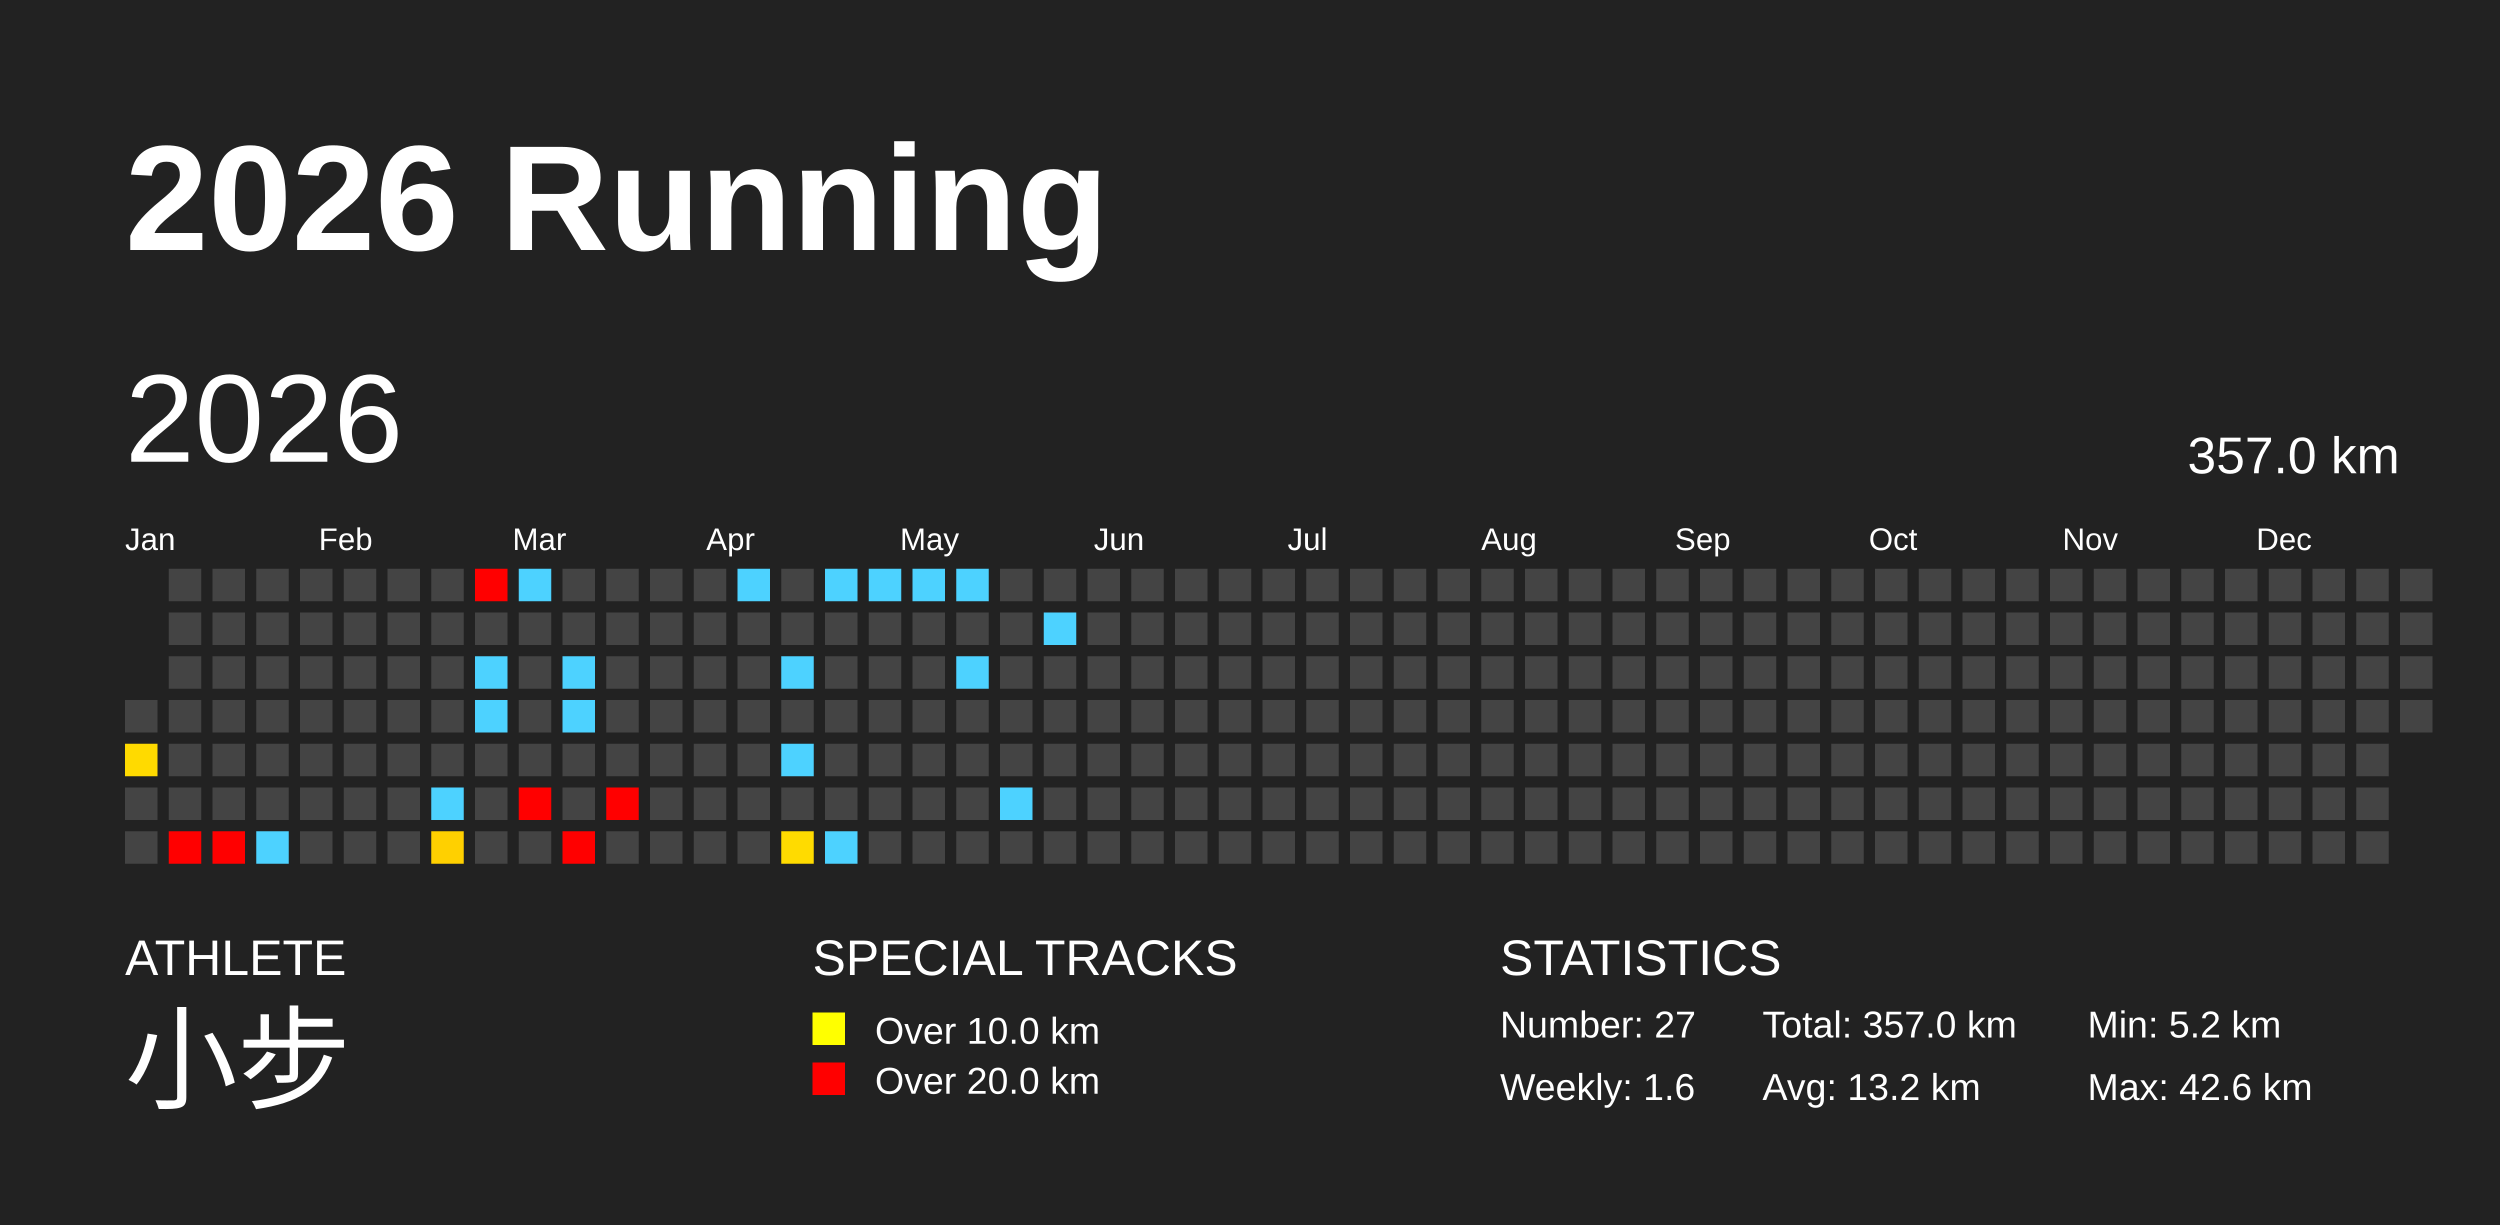
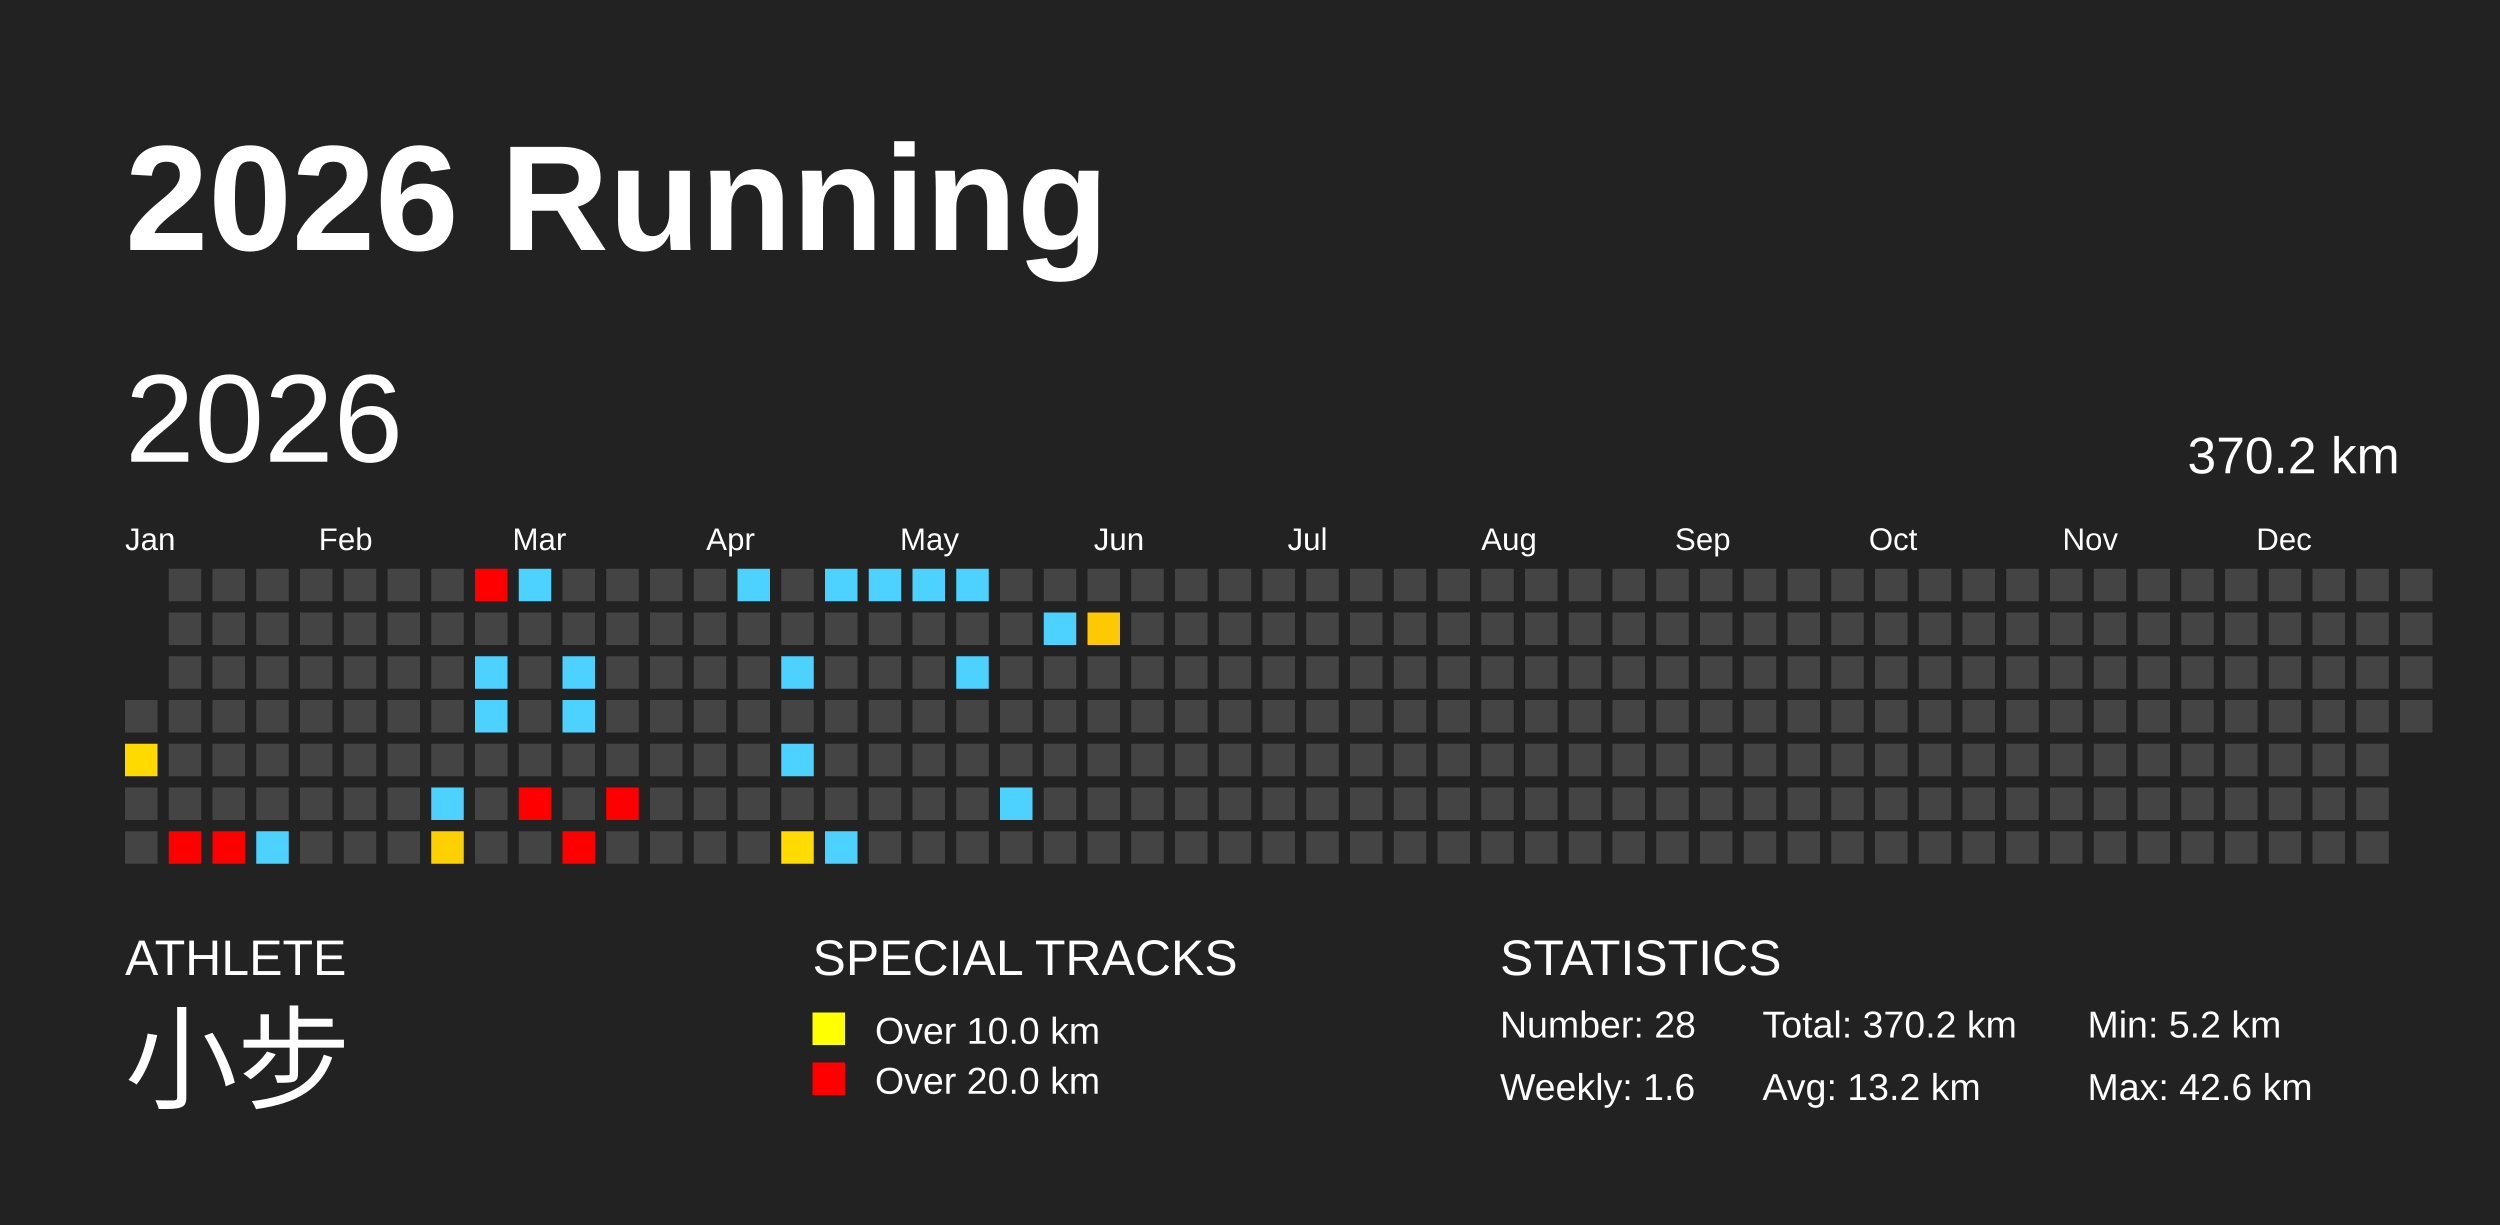
<svg xmlns="http://www.w3.org/2000/svg" baseProfile="full" height="98mm" version="1.1" viewBox="0,0,200,98" width="200mm">
  <defs />
  <rect fill="#222222" height="98" width="200" x="0" y="0" />
  <text fill="#FFFFFF" style="font-size:12px; font-family:Arial; font-weight:bold;" x="10" y="20">2026 Running</text>
  <text fill="#FFFFFF" style="font-size:4px; font-family:Arial" x="10" y="78">ATHLETE</text>
  <text fill="#FFFFFF" style="font-size:9px; font-family:Arial" x="10" y="88">小步</text>
  <text fill="#FFFFFF" style="font-size:4px; font-family:Arial" x="65" y="78">SPECIAL TRACKS</text>
  <rect fill="yellow" height="2.6" width="2.6" x="65" y="81" />
  <text fill="#FFFFFF" style="font-size:3px; font-family:Arial" x="70" y="83.5">Over 10.0 km</text>
  <rect fill="red" height="2.6" width="2.6" x="65" y="85" />
  <text fill="#FFFFFF" style="font-size:3px; font-family:Arial" x="70" y="87.5">Over 20.0 km</text>
  <text fill="#FFFFFF" style="font-size:4px; font-family:Arial" x="120" y="78">STATISTICS</text>
-   <text fill="#FFFFFF" style="font-size:3px; font-family:Arial" x="120" y="83">Number: 27</text>
+   <text fill="#FFFFFF" style="font-size:3px; font-family:Arial" x="120" y="83">Number: 28</text>
  <text fill="#FFFFFF" style="font-size:3px; font-family:Arial" x="120" y="88">Weekly: 1.6</text>
-   <text fill="#FFFFFF" style="font-size:3px; font-family:Arial" x="141" y="83">Total: 357.0 km</text>
+   <text fill="#FFFFFF" style="font-size:3px; font-family:Arial" x="141" y="83">Total: 370.2 km</text>
  <text fill="#FFFFFF" style="font-size:3px; font-family:Arial" x="141" y="88">Avg: 13.2 km</text>
  <text fill="#FFFFFF" style="font-size:3px; font-family:Arial" x="167" y="83">Min: 5.2 km</text>
  <text fill="#FFFFFF" style="font-size:3px; font-family:Arial" x="167" y="88">Max: 42.6 km</text>
  <text dominant-baseline="hanging" fill="#FFFFFF" style="font-size:10.0px; font-family:Arial;" x="10" y="30">2026</text>
-   <text dominant-baseline="hanging" fill="#FFFFFF" style="font-size:4.125px; font-family:Arial;" x="175" y="35">357.0 km</text>
+   <text dominant-baseline="hanging" fill="#FFFFFF" style="font-size:4.125px; font-family:Arial;" x="175" y="35">370.2 km</text>
  <text fill="#FFFFFF" style="font-size:2.5px; font-family:Arial" x="10.0" y="44">Jan</text>
  <text fill="#FFFFFF" style="font-size:2.5px; font-family:Arial" x="25.5" y="44">Feb</text>
  <text fill="#FFFFFF" style="font-size:2.5px; font-family:Arial" x="41.0" y="44">Mar</text>
  <text fill="#FFFFFF" style="font-size:2.5px; font-family:Arial" x="56.5" y="44">Apr</text>
  <text fill="#FFFFFF" style="font-size:2.5px; font-family:Arial" x="72.0" y="44">May</text>
  <text fill="#FFFFFF" style="font-size:2.5px; font-family:Arial" x="87.5" y="44">Jun</text>
  <text fill="#FFFFFF" style="font-size:2.5px; font-family:Arial" x="103.0" y="44">Jul</text>
  <text fill="#FFFFFF" style="font-size:2.5px; font-family:Arial" x="118.5" y="44">Aug</text>
  <text fill="#FFFFFF" style="font-size:2.5px; font-family:Arial" x="134.0" y="44">Sep</text>
  <text fill="#FFFFFF" style="font-size:2.5px; font-family:Arial" x="149.5" y="44">Oct</text>
  <text fill="#FFFFFF" style="font-size:2.5px; font-family:Arial" x="165.0" y="44">Nov</text>
  <text fill="#FFFFFF" style="font-size:2.5px; font-family:Arial" x="180.5" y="44">Dec</text>
  <rect fill="#444444" height="2.6" width="2.6" x="10.0" y="56.0" />
  <rect fill="#ffda00" height="2.6" width="2.6" x="10.0" y="59.5" />
  <rect fill="#444444" height="2.6" width="2.6" x="10.0" y="63.0" />
  <rect fill="#444444" height="2.6" width="2.6" x="10.0" y="66.5" />
  <rect fill="#444444" height="2.6" width="2.6" x="13.5" y="45.5" />
  <rect fill="#444444" height="2.6" width="2.6" x="13.5" y="49.0" />
  <rect fill="#444444" height="2.6" width="2.6" x="13.5" y="52.5" />
  <rect fill="#444444" height="2.6" width="2.6" x="13.5" y="56.0" />
  <rect fill="#444444" height="2.6" width="2.6" x="13.5" y="59.5" />
  <rect fill="#444444" height="2.6" width="2.6" x="13.5" y="63.0" />
  <rect fill="red" height="2.6" width="2.6" x="13.5" y="66.5" />
  <rect fill="#444444" height="2.6" width="2.6" x="17.0" y="45.5" />
  <rect fill="#444444" height="2.6" width="2.6" x="17.0" y="49.0" />
  <rect fill="#444444" height="2.6" width="2.6" x="17.0" y="52.5" />
  <rect fill="#444444" height="2.6" width="2.6" x="17.0" y="56.0" />
  <rect fill="#444444" height="2.6" width="2.6" x="17.0" y="59.5" />
  <rect fill="#444444" height="2.6" width="2.6" x="17.0" y="63.0" />
  <rect fill="red" height="2.6" width="2.6" x="17.0" y="66.5" />
  <rect fill="#444444" height="2.6" width="2.6" x="20.5" y="45.5" />
  <rect fill="#444444" height="2.6" width="2.6" x="20.5" y="49.0" />
  <rect fill="#444444" height="2.6" width="2.6" x="20.5" y="52.5" />
  <rect fill="#444444" height="2.6" width="2.6" x="20.5" y="56.0" />
  <rect fill="#444444" height="2.6" width="2.6" x="20.5" y="59.5" />
  <rect fill="#444444" height="2.6" width="2.6" x="20.5" y="63.0" />
  <rect fill="#4dd2ff" height="2.6" width="2.6" x="20.5" y="66.5" />
  <rect fill="#444444" height="2.6" width="2.6" x="24.0" y="45.5" />
  <rect fill="#444444" height="2.6" width="2.6" x="24.0" y="49.0" />
  <rect fill="#444444" height="2.6" width="2.6" x="24.0" y="52.5" />
  <rect fill="#444444" height="2.6" width="2.6" x="24.0" y="56.0" />
  <rect fill="#444444" height="2.6" width="2.6" x="24.0" y="59.5" />
  <rect fill="#444444" height="2.6" width="2.6" x="24.0" y="63.0" />
  <rect fill="#444444" height="2.6" width="2.6" x="24.0" y="66.5" />
  <rect fill="#444444" height="2.6" width="2.6" x="27.5" y="45.5" />
  <rect fill="#444444" height="2.6" width="2.6" x="27.5" y="49.0" />
  <rect fill="#444444" height="2.6" width="2.6" x="27.5" y="52.5" />
  <rect fill="#444444" height="2.6" width="2.6" x="27.5" y="56.0" />
  <rect fill="#444444" height="2.6" width="2.6" x="27.5" y="59.5" />
  <rect fill="#444444" height="2.6" width="2.6" x="27.5" y="63.0" />
  <rect fill="#444444" height="2.6" width="2.6" x="27.5" y="66.5" />
  <rect fill="#444444" height="2.6" width="2.6" x="31.0" y="45.5" />
  <rect fill="#444444" height="2.6" width="2.6" x="31.0" y="49.0" />
  <rect fill="#444444" height="2.6" width="2.6" x="31.0" y="52.5" />
  <rect fill="#444444" height="2.6" width="2.6" x="31.0" y="56.0" />
  <rect fill="#444444" height="2.6" width="2.6" x="31.0" y="59.5" />
  <rect fill="#444444" height="2.6" width="2.6" x="31.0" y="63.0" />
  <rect fill="#444444" height="2.6" width="2.6" x="31.0" y="66.5" />
  <rect fill="#444444" height="2.6" width="2.6" x="34.5" y="45.5" />
  <rect fill="#444444" height="2.6" width="2.6" x="34.5" y="49.0" />
  <rect fill="#444444" height="2.6" width="2.6" x="34.5" y="52.5" />
  <rect fill="#444444" height="2.6" width="2.6" x="34.5" y="56.0" />
  <rect fill="#444444" height="2.6" width="2.6" x="34.5" y="59.5" />
  <rect fill="#4dd2ff" height="2.6" width="2.6" x="34.5" y="63.0" />
  <rect fill="#ffd000" height="2.6" width="2.6" x="34.5" y="66.5" />
  <rect fill="red" height="2.6" width="2.6" x="38.0" y="45.5" />
  <rect fill="#444444" height="2.6" width="2.6" x="38.0" y="49.0" />
  <rect fill="#4dd2ff" height="2.6" width="2.6" x="38.0" y="52.5" />
  <rect fill="#4dd2ff" height="2.6" width="2.6" x="38.0" y="56.0" />
  <rect fill="#444444" height="2.6" width="2.6" x="38.0" y="59.5" />
  <rect fill="#444444" height="2.6" width="2.6" x="38.0" y="63.0" />
  <rect fill="#444444" height="2.6" width="2.6" x="38.0" y="66.5" />
  <rect fill="#4dd2ff" height="2.6" width="2.6" x="41.5" y="45.5" />
  <rect fill="#444444" height="2.6" width="2.6" x="41.5" y="49.0" />
  <rect fill="#444444" height="2.6" width="2.6" x="41.5" y="52.5" />
  <rect fill="#444444" height="2.6" width="2.6" x="41.5" y="56.0" />
  <rect fill="#444444" height="2.6" width="2.6" x="41.5" y="59.5" />
  <rect fill="red" height="2.6" width="2.6" x="41.5" y="63.0" />
  <rect fill="#444444" height="2.6" width="2.6" x="41.5" y="66.5" />
  <rect fill="#444444" height="2.6" width="2.6" x="45.0" y="45.5" />
  <rect fill="#444444" height="2.6" width="2.6" x="45.0" y="49.0" />
  <rect fill="#4dd2ff" height="2.6" width="2.6" x="45.0" y="52.5" />
  <rect fill="#4dd2ff" height="2.6" width="2.6" x="45.0" y="56.0" />
  <rect fill="#444444" height="2.6" width="2.6" x="45.0" y="59.5" />
  <rect fill="#444444" height="2.6" width="2.6" x="45.0" y="63.0" />
  <rect fill="red" height="2.6" width="2.6" x="45.0" y="66.5" />
  <rect fill="#444444" height="2.6" width="2.6" x="48.5" y="45.5" />
  <rect fill="#444444" height="2.6" width="2.6" x="48.5" y="49.0" />
  <rect fill="#444444" height="2.6" width="2.6" x="48.5" y="52.5" />
  <rect fill="#444444" height="2.6" width="2.6" x="48.5" y="56.0" />
  <rect fill="#444444" height="2.6" width="2.6" x="48.5" y="59.5" />
  <rect fill="red" height="2.6" width="2.6" x="48.5" y="63.0" />
  <rect fill="#444444" height="2.6" width="2.6" x="48.5" y="66.5" />
  <rect fill="#444444" height="2.6" width="2.6" x="52.0" y="45.5" />
  <rect fill="#444444" height="2.6" width="2.6" x="52.0" y="49.0" />
  <rect fill="#444444" height="2.6" width="2.6" x="52.0" y="52.5" />
  <rect fill="#444444" height="2.6" width="2.6" x="52.0" y="56.0" />
  <rect fill="#444444" height="2.6" width="2.6" x="52.0" y="59.5" />
  <rect fill="#444444" height="2.6" width="2.6" x="52.0" y="63.0" />
  <rect fill="#444444" height="2.6" width="2.6" x="52.0" y="66.5" />
  <rect fill="#444444" height="2.6" width="2.6" x="55.5" y="45.5" />
  <rect fill="#444444" height="2.6" width="2.6" x="55.5" y="49.0" />
  <rect fill="#444444" height="2.6" width="2.6" x="55.5" y="52.5" />
  <rect fill="#444444" height="2.6" width="2.6" x="55.5" y="56.0" />
  <rect fill="#444444" height="2.6" width="2.6" x="55.5" y="59.5" />
  <rect fill="#444444" height="2.6" width="2.6" x="55.5" y="63.0" />
  <rect fill="#444444" height="2.6" width="2.6" x="55.5" y="66.5" />
  <rect fill="#4dd2ff" height="2.6" width="2.6" x="59.0" y="45.5" />
  <rect fill="#444444" height="2.6" width="2.6" x="59.0" y="49.0" />
  <rect fill="#444444" height="2.6" width="2.6" x="59.0" y="52.5" />
  <rect fill="#444444" height="2.6" width="2.6" x="59.0" y="56.0" />
  <rect fill="#444444" height="2.6" width="2.6" x="59.0" y="59.5" />
  <rect fill="#444444" height="2.6" width="2.6" x="59.0" y="63.0" />
  <rect fill="#444444" height="2.6" width="2.6" x="59.0" y="66.5" />
  <rect fill="#444444" height="2.6" width="2.6" x="62.5" y="45.5" />
  <rect fill="#444444" height="2.6" width="2.6" x="62.5" y="49.0" />
  <rect fill="#4dd2ff" height="2.6" width="2.6" x="62.5" y="52.5" />
  <rect fill="#444444" height="2.6" width="2.6" x="62.5" y="56.0" />
  <rect fill="#4dd2ff" height="2.6" width="2.6" x="62.5" y="59.5" />
  <rect fill="#444444" height="2.6" width="2.6" x="62.5" y="63.0" />
  <rect fill="#ffdb00" height="2.6" width="2.6" x="62.5" y="66.5" />
  <rect fill="#4dd2ff" height="2.6" width="2.6" x="66.0" y="45.5" />
  <rect fill="#444444" height="2.6" width="2.6" x="66.0" y="49.0" />
  <rect fill="#444444" height="2.6" width="2.6" x="66.0" y="52.5" />
  <rect fill="#444444" height="2.6" width="2.6" x="66.0" y="56.0" />
  <rect fill="#444444" height="2.6" width="2.6" x="66.0" y="59.5" />
  <rect fill="#444444" height="2.6" width="2.6" x="66.0" y="63.0" />
  <rect fill="#4dd2ff" height="2.6" width="2.6" x="66.0" y="66.5" />
  <rect fill="#4dd2ff" height="2.6" width="2.6" x="69.5" y="45.5" />
  <rect fill="#444444" height="2.6" width="2.6" x="69.5" y="49.0" />
  <rect fill="#444444" height="2.6" width="2.6" x="69.5" y="52.5" />
  <rect fill="#444444" height="2.6" width="2.6" x="69.5" y="56.0" />
  <rect fill="#444444" height="2.6" width="2.6" x="69.5" y="59.5" />
  <rect fill="#444444" height="2.6" width="2.6" x="69.5" y="63.0" />
  <rect fill="#444444" height="2.6" width="2.6" x="69.5" y="66.5" />
  <rect fill="#4dd2ff" height="2.6" width="2.6" x="73.0" y="45.5" />
  <rect fill="#444444" height="2.6" width="2.6" x="73.0" y="49.0" />
  <rect fill="#444444" height="2.6" width="2.6" x="73.0" y="52.5" />
  <rect fill="#444444" height="2.6" width="2.6" x="73.0" y="56.0" />
  <rect fill="#444444" height="2.6" width="2.6" x="73.0" y="59.5" />
  <rect fill="#444444" height="2.6" width="2.6" x="73.0" y="63.0" />
  <rect fill="#444444" height="2.6" width="2.6" x="73.0" y="66.5" />
  <rect fill="#4dd2ff" height="2.6" width="2.6" x="76.5" y="45.5" />
  <rect fill="#444444" height="2.6" width="2.6" x="76.5" y="49.0" />
  <rect fill="#4dd2ff" height="2.6" width="2.6" x="76.5" y="52.5" />
  <rect fill="#444444" height="2.6" width="2.6" x="76.5" y="56.0" />
  <rect fill="#444444" height="2.6" width="2.6" x="76.5" y="59.5" />
  <rect fill="#444444" height="2.6" width="2.6" x="76.5" y="63.0" />
  <rect fill="#444444" height="2.6" width="2.6" x="76.5" y="66.5" />
  <rect fill="#444444" height="2.6" width="2.6" x="80.0" y="45.5" />
  <rect fill="#444444" height="2.6" width="2.6" x="80.0" y="49.0" />
  <rect fill="#444444" height="2.6" width="2.6" x="80.0" y="52.5" />
  <rect fill="#444444" height="2.6" width="2.6" x="80.0" y="56.0" />
  <rect fill="#444444" height="2.6" width="2.6" x="80.0" y="59.5" />
  <rect fill="#4dd2ff" height="2.6" width="2.6" x="80.0" y="63.0" />
  <rect fill="#444444" height="2.6" width="2.6" x="80.0" y="66.5" />
  <rect fill="#444444" height="2.6" width="2.6" x="83.5" y="45.5" />
  <rect fill="#4dd2ff" height="2.6" width="2.6" x="83.5" y="49.0" />
  <rect fill="#444444" height="2.6" width="2.6" x="83.5" y="52.5" />
  <rect fill="#444444" height="2.6" width="2.6" x="83.5" y="56.0" />
  <rect fill="#444444" height="2.6" width="2.6" x="83.5" y="59.5" />
  <rect fill="#444444" height="2.6" width="2.6" x="83.5" y="63.0" />
  <rect fill="#444444" height="2.6" width="2.6" x="83.5" y="66.5" />
  <rect fill="#444444" height="2.6" width="2.6" x="87.0" y="45.5" />
-   <rect fill="#444444" height="2.6" width="2.6" x="87.0" y="49.0" />
+   <rect fill="#ffc900" height="2.6" width="2.6" x="87.0" y="49.0" />
  <rect fill="#444444" height="2.6" width="2.6" x="87.0" y="52.5" />
  <rect fill="#444444" height="2.6" width="2.6" x="87.0" y="56.0" />
  <rect fill="#444444" height="2.6" width="2.6" x="87.0" y="59.5" />
  <rect fill="#444444" height="2.6" width="2.6" x="87.0" y="63.0" />
  <rect fill="#444444" height="2.6" width="2.6" x="87.0" y="66.5" />
  <rect fill="#444444" height="2.6" width="2.6" x="90.5" y="45.5" />
  <rect fill="#444444" height="2.6" width="2.6" x="90.5" y="49.0" />
  <rect fill="#444444" height="2.6" width="2.6" x="90.5" y="52.5" />
  <rect fill="#444444" height="2.6" width="2.6" x="90.5" y="56.0" />
  <rect fill="#444444" height="2.6" width="2.6" x="90.5" y="59.5" />
  <rect fill="#444444" height="2.6" width="2.6" x="90.5" y="63.0" />
  <rect fill="#444444" height="2.6" width="2.6" x="90.5" y="66.5" />
  <rect fill="#444444" height="2.6" width="2.6" x="94.0" y="45.5" />
  <rect fill="#444444" height="2.6" width="2.6" x="94.0" y="49.0" />
  <rect fill="#444444" height="2.6" width="2.6" x="94.0" y="52.5" />
  <rect fill="#444444" height="2.6" width="2.6" x="94.0" y="56.0" />
  <rect fill="#444444" height="2.6" width="2.6" x="94.0" y="59.5" />
  <rect fill="#444444" height="2.6" width="2.6" x="94.0" y="63.0" />
  <rect fill="#444444" height="2.6" width="2.6" x="94.0" y="66.5" />
  <rect fill="#444444" height="2.6" width="2.6" x="97.5" y="45.5" />
  <rect fill="#444444" height="2.6" width="2.6" x="97.5" y="49.0" />
  <rect fill="#444444" height="2.6" width="2.6" x="97.5" y="52.5" />
  <rect fill="#444444" height="2.6" width="2.6" x="97.5" y="56.0" />
  <rect fill="#444444" height="2.6" width="2.6" x="97.5" y="59.5" />
  <rect fill="#444444" height="2.6" width="2.6" x="97.5" y="63.0" />
  <rect fill="#444444" height="2.6" width="2.6" x="97.5" y="66.5" />
  <rect fill="#444444" height="2.6" width="2.6" x="101.0" y="45.5" />
  <rect fill="#444444" height="2.6" width="2.6" x="101.0" y="49.0" />
  <rect fill="#444444" height="2.6" width="2.6" x="101.0" y="52.5" />
  <rect fill="#444444" height="2.6" width="2.6" x="101.0" y="56.0" />
  <rect fill="#444444" height="2.6" width="2.6" x="101.0" y="59.5" />
  <rect fill="#444444" height="2.6" width="2.6" x="101.0" y="63.0" />
  <rect fill="#444444" height="2.6" width="2.6" x="101.0" y="66.5" />
  <rect fill="#444444" height="2.6" width="2.6" x="104.5" y="45.5" />
  <rect fill="#444444" height="2.6" width="2.6" x="104.5" y="49.0" />
  <rect fill="#444444" height="2.6" width="2.6" x="104.5" y="52.5" />
  <rect fill="#444444" height="2.6" width="2.6" x="104.5" y="56.0" />
  <rect fill="#444444" height="2.6" width="2.6" x="104.5" y="59.5" />
  <rect fill="#444444" height="2.6" width="2.6" x="104.5" y="63.0" />
  <rect fill="#444444" height="2.6" width="2.6" x="104.5" y="66.5" />
  <rect fill="#444444" height="2.6" width="2.6" x="108.0" y="45.5" />
  <rect fill="#444444" height="2.6" width="2.6" x="108.0" y="49.0" />
  <rect fill="#444444" height="2.6" width="2.6" x="108.0" y="52.5" />
  <rect fill="#444444" height="2.6" width="2.6" x="108.0" y="56.0" />
  <rect fill="#444444" height="2.6" width="2.6" x="108.0" y="59.5" />
  <rect fill="#444444" height="2.6" width="2.6" x="108.0" y="63.0" />
  <rect fill="#444444" height="2.6" width="2.6" x="108.0" y="66.5" />
  <rect fill="#444444" height="2.6" width="2.6" x="111.5" y="45.5" />
  <rect fill="#444444" height="2.6" width="2.6" x="111.5" y="49.0" />
  <rect fill="#444444" height="2.6" width="2.6" x="111.5" y="52.5" />
  <rect fill="#444444" height="2.6" width="2.6" x="111.5" y="56.0" />
  <rect fill="#444444" height="2.6" width="2.6" x="111.5" y="59.5" />
  <rect fill="#444444" height="2.6" width="2.6" x="111.5" y="63.0" />
  <rect fill="#444444" height="2.6" width="2.6" x="111.5" y="66.5" />
  <rect fill="#444444" height="2.6" width="2.6" x="115.0" y="45.5" />
  <rect fill="#444444" height="2.6" width="2.6" x="115.0" y="49.0" />
  <rect fill="#444444" height="2.6" width="2.6" x="115.0" y="52.5" />
  <rect fill="#444444" height="2.6" width="2.6" x="115.0" y="56.0" />
  <rect fill="#444444" height="2.6" width="2.6" x="115.0" y="59.5" />
  <rect fill="#444444" height="2.6" width="2.6" x="115.0" y="63.0" />
  <rect fill="#444444" height="2.6" width="2.6" x="115.0" y="66.5" />
  <rect fill="#444444" height="2.6" width="2.6" x="118.5" y="45.5" />
  <rect fill="#444444" height="2.6" width="2.6" x="118.5" y="49.0" />
  <rect fill="#444444" height="2.6" width="2.6" x="118.5" y="52.5" />
  <rect fill="#444444" height="2.6" width="2.6" x="118.5" y="56.0" />
  <rect fill="#444444" height="2.6" width="2.6" x="118.5" y="59.5" />
  <rect fill="#444444" height="2.6" width="2.6" x="118.5" y="63.0" />
  <rect fill="#444444" height="2.6" width="2.6" x="118.5" y="66.5" />
  <rect fill="#444444" height="2.6" width="2.6" x="122.0" y="45.5" />
  <rect fill="#444444" height="2.6" width="2.6" x="122.0" y="49.0" />
  <rect fill="#444444" height="2.6" width="2.6" x="122.0" y="52.5" />
  <rect fill="#444444" height="2.6" width="2.6" x="122.0" y="56.0" />
  <rect fill="#444444" height="2.6" width="2.6" x="122.0" y="59.5" />
  <rect fill="#444444" height="2.6" width="2.6" x="122.0" y="63.0" />
  <rect fill="#444444" height="2.6" width="2.6" x="122.0" y="66.5" />
  <rect fill="#444444" height="2.6" width="2.6" x="125.5" y="45.5" />
  <rect fill="#444444" height="2.6" width="2.6" x="125.5" y="49.0" />
  <rect fill="#444444" height="2.6" width="2.6" x="125.5" y="52.5" />
  <rect fill="#444444" height="2.6" width="2.6" x="125.5" y="56.0" />
  <rect fill="#444444" height="2.6" width="2.6" x="125.5" y="59.5" />
  <rect fill="#444444" height="2.6" width="2.6" x="125.5" y="63.0" />
  <rect fill="#444444" height="2.6" width="2.6" x="125.5" y="66.5" />
  <rect fill="#444444" height="2.6" width="2.6" x="129.0" y="45.5" />
  <rect fill="#444444" height="2.6" width="2.6" x="129.0" y="49.0" />
  <rect fill="#444444" height="2.6" width="2.6" x="129.0" y="52.5" />
  <rect fill="#444444" height="2.6" width="2.6" x="129.0" y="56.0" />
  <rect fill="#444444" height="2.6" width="2.6" x="129.0" y="59.5" />
  <rect fill="#444444" height="2.6" width="2.6" x="129.0" y="63.0" />
  <rect fill="#444444" height="2.6" width="2.6" x="129.0" y="66.5" />
  <rect fill="#444444" height="2.6" width="2.6" x="132.5" y="45.5" />
  <rect fill="#444444" height="2.6" width="2.6" x="132.5" y="49.0" />
  <rect fill="#444444" height="2.6" width="2.6" x="132.5" y="52.5" />
  <rect fill="#444444" height="2.6" width="2.6" x="132.5" y="56.0" />
  <rect fill="#444444" height="2.6" width="2.6" x="132.5" y="59.5" />
  <rect fill="#444444" height="2.6" width="2.6" x="132.5" y="63.0" />
  <rect fill="#444444" height="2.6" width="2.6" x="132.5" y="66.5" />
  <rect fill="#444444" height="2.6" width="2.6" x="136.0" y="45.5" />
  <rect fill="#444444" height="2.6" width="2.6" x="136.0" y="49.0" />
  <rect fill="#444444" height="2.6" width="2.6" x="136.0" y="52.5" />
  <rect fill="#444444" height="2.6" width="2.6" x="136.0" y="56.0" />
  <rect fill="#444444" height="2.6" width="2.6" x="136.0" y="59.5" />
  <rect fill="#444444" height="2.6" width="2.6" x="136.0" y="63.0" />
  <rect fill="#444444" height="2.6" width="2.6" x="136.0" y="66.5" />
  <rect fill="#444444" height="2.6" width="2.6" x="139.5" y="45.5" />
  <rect fill="#444444" height="2.6" width="2.6" x="139.5" y="49.0" />
  <rect fill="#444444" height="2.6" width="2.6" x="139.5" y="52.5" />
  <rect fill="#444444" height="2.6" width="2.6" x="139.5" y="56.0" />
  <rect fill="#444444" height="2.6" width="2.6" x="139.5" y="59.5" />
  <rect fill="#444444" height="2.6" width="2.6" x="139.5" y="63.0" />
  <rect fill="#444444" height="2.6" width="2.6" x="139.5" y="66.5" />
  <rect fill="#444444" height="2.6" width="2.6" x="143.0" y="45.5" />
  <rect fill="#444444" height="2.6" width="2.6" x="143.0" y="49.0" />
  <rect fill="#444444" height="2.6" width="2.6" x="143.0" y="52.5" />
  <rect fill="#444444" height="2.6" width="2.6" x="143.0" y="56.0" />
  <rect fill="#444444" height="2.6" width="2.6" x="143.0" y="59.5" />
  <rect fill="#444444" height="2.6" width="2.6" x="143.0" y="63.0" />
  <rect fill="#444444" height="2.6" width="2.6" x="143.0" y="66.5" />
  <rect fill="#444444" height="2.6" width="2.6" x="146.5" y="45.5" />
  <rect fill="#444444" height="2.6" width="2.6" x="146.5" y="49.0" />
  <rect fill="#444444" height="2.6" width="2.6" x="146.5" y="52.5" />
  <rect fill="#444444" height="2.6" width="2.6" x="146.5" y="56.0" />
  <rect fill="#444444" height="2.6" width="2.6" x="146.5" y="59.5" />
  <rect fill="#444444" height="2.6" width="2.6" x="146.5" y="63.0" />
  <rect fill="#444444" height="2.6" width="2.6" x="146.5" y="66.5" />
  <rect fill="#444444" height="2.6" width="2.6" x="150.0" y="45.5" />
  <rect fill="#444444" height="2.6" width="2.6" x="150.0" y="49.0" />
  <rect fill="#444444" height="2.6" width="2.6" x="150.0" y="52.5" />
  <rect fill="#444444" height="2.6" width="2.6" x="150.0" y="56.0" />
  <rect fill="#444444" height="2.6" width="2.6" x="150.0" y="59.5" />
  <rect fill="#444444" height="2.6" width="2.6" x="150.0" y="63.0" />
  <rect fill="#444444" height="2.6" width="2.6" x="150.0" y="66.5" />
  <rect fill="#444444" height="2.6" width="2.6" x="153.5" y="45.5" />
  <rect fill="#444444" height="2.6" width="2.6" x="153.5" y="49.0" />
  <rect fill="#444444" height="2.6" width="2.6" x="153.5" y="52.5" />
  <rect fill="#444444" height="2.6" width="2.6" x="153.5" y="56.0" />
  <rect fill="#444444" height="2.6" width="2.6" x="153.5" y="59.5" />
  <rect fill="#444444" height="2.6" width="2.6" x="153.5" y="63.0" />
  <rect fill="#444444" height="2.6" width="2.6" x="153.5" y="66.5" />
  <rect fill="#444444" height="2.6" width="2.6" x="157.0" y="45.5" />
  <rect fill="#444444" height="2.6" width="2.6" x="157.0" y="49.0" />
  <rect fill="#444444" height="2.6" width="2.6" x="157.0" y="52.5" />
  <rect fill="#444444" height="2.6" width="2.6" x="157.0" y="56.0" />
  <rect fill="#444444" height="2.6" width="2.6" x="157.0" y="59.5" />
  <rect fill="#444444" height="2.6" width="2.6" x="157.0" y="63.0" />
  <rect fill="#444444" height="2.6" width="2.6" x="157.0" y="66.5" />
  <rect fill="#444444" height="2.6" width="2.6" x="160.5" y="45.5" />
  <rect fill="#444444" height="2.6" width="2.6" x="160.5" y="49.0" />
  <rect fill="#444444" height="2.6" width="2.6" x="160.5" y="52.5" />
  <rect fill="#444444" height="2.6" width="2.6" x="160.5" y="56.0" />
  <rect fill="#444444" height="2.6" width="2.6" x="160.5" y="59.5" />
  <rect fill="#444444" height="2.6" width="2.6" x="160.5" y="63.0" />
  <rect fill="#444444" height="2.6" width="2.6" x="160.5" y="66.5" />
  <rect fill="#444444" height="2.6" width="2.6" x="164.0" y="45.5" />
  <rect fill="#444444" height="2.6" width="2.6" x="164.0" y="49.0" />
  <rect fill="#444444" height="2.6" width="2.6" x="164.0" y="52.5" />
  <rect fill="#444444" height="2.6" width="2.6" x="164.0" y="56.0" />
  <rect fill="#444444" height="2.6" width="2.6" x="164.0" y="59.5" />
  <rect fill="#444444" height="2.6" width="2.6" x="164.0" y="63.0" />
  <rect fill="#444444" height="2.6" width="2.6" x="164.0" y="66.5" />
  <rect fill="#444444" height="2.6" width="2.6" x="167.5" y="45.5" />
  <rect fill="#444444" height="2.6" width="2.6" x="167.5" y="49.0" />
  <rect fill="#444444" height="2.6" width="2.6" x="167.5" y="52.5" />
  <rect fill="#444444" height="2.6" width="2.6" x="167.5" y="56.0" />
  <rect fill="#444444" height="2.6" width="2.6" x="167.5" y="59.5" />
  <rect fill="#444444" height="2.6" width="2.6" x="167.5" y="63.0" />
  <rect fill="#444444" height="2.6" width="2.6" x="167.5" y="66.5" />
  <rect fill="#444444" height="2.6" width="2.6" x="171.0" y="45.5" />
  <rect fill="#444444" height="2.6" width="2.6" x="171.0" y="49.0" />
  <rect fill="#444444" height="2.6" width="2.6" x="171.0" y="52.5" />
  <rect fill="#444444" height="2.6" width="2.6" x="171.0" y="56.0" />
  <rect fill="#444444" height="2.6" width="2.6" x="171.0" y="59.5" />
  <rect fill="#444444" height="2.6" width="2.6" x="171.0" y="63.0" />
  <rect fill="#444444" height="2.6" width="2.6" x="171.0" y="66.5" />
  <rect fill="#444444" height="2.6" width="2.6" x="174.5" y="45.5" />
  <rect fill="#444444" height="2.6" width="2.6" x="174.5" y="49.0" />
  <rect fill="#444444" height="2.6" width="2.6" x="174.5" y="52.5" />
  <rect fill="#444444" height="2.6" width="2.6" x="174.5" y="56.0" />
  <rect fill="#444444" height="2.6" width="2.6" x="174.5" y="59.5" />
  <rect fill="#444444" height="2.6" width="2.6" x="174.5" y="63.0" />
  <rect fill="#444444" height="2.6" width="2.6" x="174.5" y="66.5" />
  <rect fill="#444444" height="2.6" width="2.6" x="178.0" y="45.5" />
  <rect fill="#444444" height="2.6" width="2.6" x="178.0" y="49.0" />
  <rect fill="#444444" height="2.6" width="2.6" x="178.0" y="52.5" />
  <rect fill="#444444" height="2.6" width="2.6" x="178.0" y="56.0" />
  <rect fill="#444444" height="2.6" width="2.6" x="178.0" y="59.5" />
  <rect fill="#444444" height="2.6" width="2.6" x="178.0" y="63.0" />
  <rect fill="#444444" height="2.6" width="2.6" x="178.0" y="66.5" />
  <rect fill="#444444" height="2.6" width="2.6" x="181.5" y="45.5" />
  <rect fill="#444444" height="2.6" width="2.6" x="181.5" y="49.0" />
  <rect fill="#444444" height="2.6" width="2.6" x="181.5" y="52.5" />
  <rect fill="#444444" height="2.6" width="2.6" x="181.5" y="56.0" />
  <rect fill="#444444" height="2.6" width="2.6" x="181.5" y="59.5" />
  <rect fill="#444444" height="2.6" width="2.6" x="181.5" y="63.0" />
  <rect fill="#444444" height="2.6" width="2.6" x="181.5" y="66.5" />
  <rect fill="#444444" height="2.6" width="2.6" x="185.0" y="45.5" />
  <rect fill="#444444" height="2.6" width="2.6" x="185.0" y="49.0" />
  <rect fill="#444444" height="2.6" width="2.6" x="185.0" y="52.5" />
  <rect fill="#444444" height="2.6" width="2.6" x="185.0" y="56.0" />
  <rect fill="#444444" height="2.6" width="2.6" x="185.0" y="59.5" />
  <rect fill="#444444" height="2.6" width="2.6" x="185.0" y="63.0" />
  <rect fill="#444444" height="2.6" width="2.6" x="185.0" y="66.5" />
  <rect fill="#444444" height="2.6" width="2.6" x="188.5" y="45.5" />
  <rect fill="#444444" height="2.6" width="2.6" x="188.5" y="49.0" />
  <rect fill="#444444" height="2.6" width="2.6" x="188.5" y="52.5" />
  <rect fill="#444444" height="2.6" width="2.6" x="188.5" y="56.0" />
  <rect fill="#444444" height="2.6" width="2.6" x="188.5" y="59.5" />
  <rect fill="#444444" height="2.6" width="2.6" x="188.5" y="63.0" />
  <rect fill="#444444" height="2.6" width="2.6" x="188.5" y="66.5" />
  <rect fill="#444444" height="2.6" width="2.6" x="192.0" y="45.5" />
  <rect fill="#444444" height="2.6" width="2.6" x="192.0" y="49.0" />
  <rect fill="#444444" height="2.6" width="2.6" x="192.0" y="52.5" />
  <rect fill="#444444" height="2.6" width="2.6" x="192.0" y="56.0" />
</svg>
